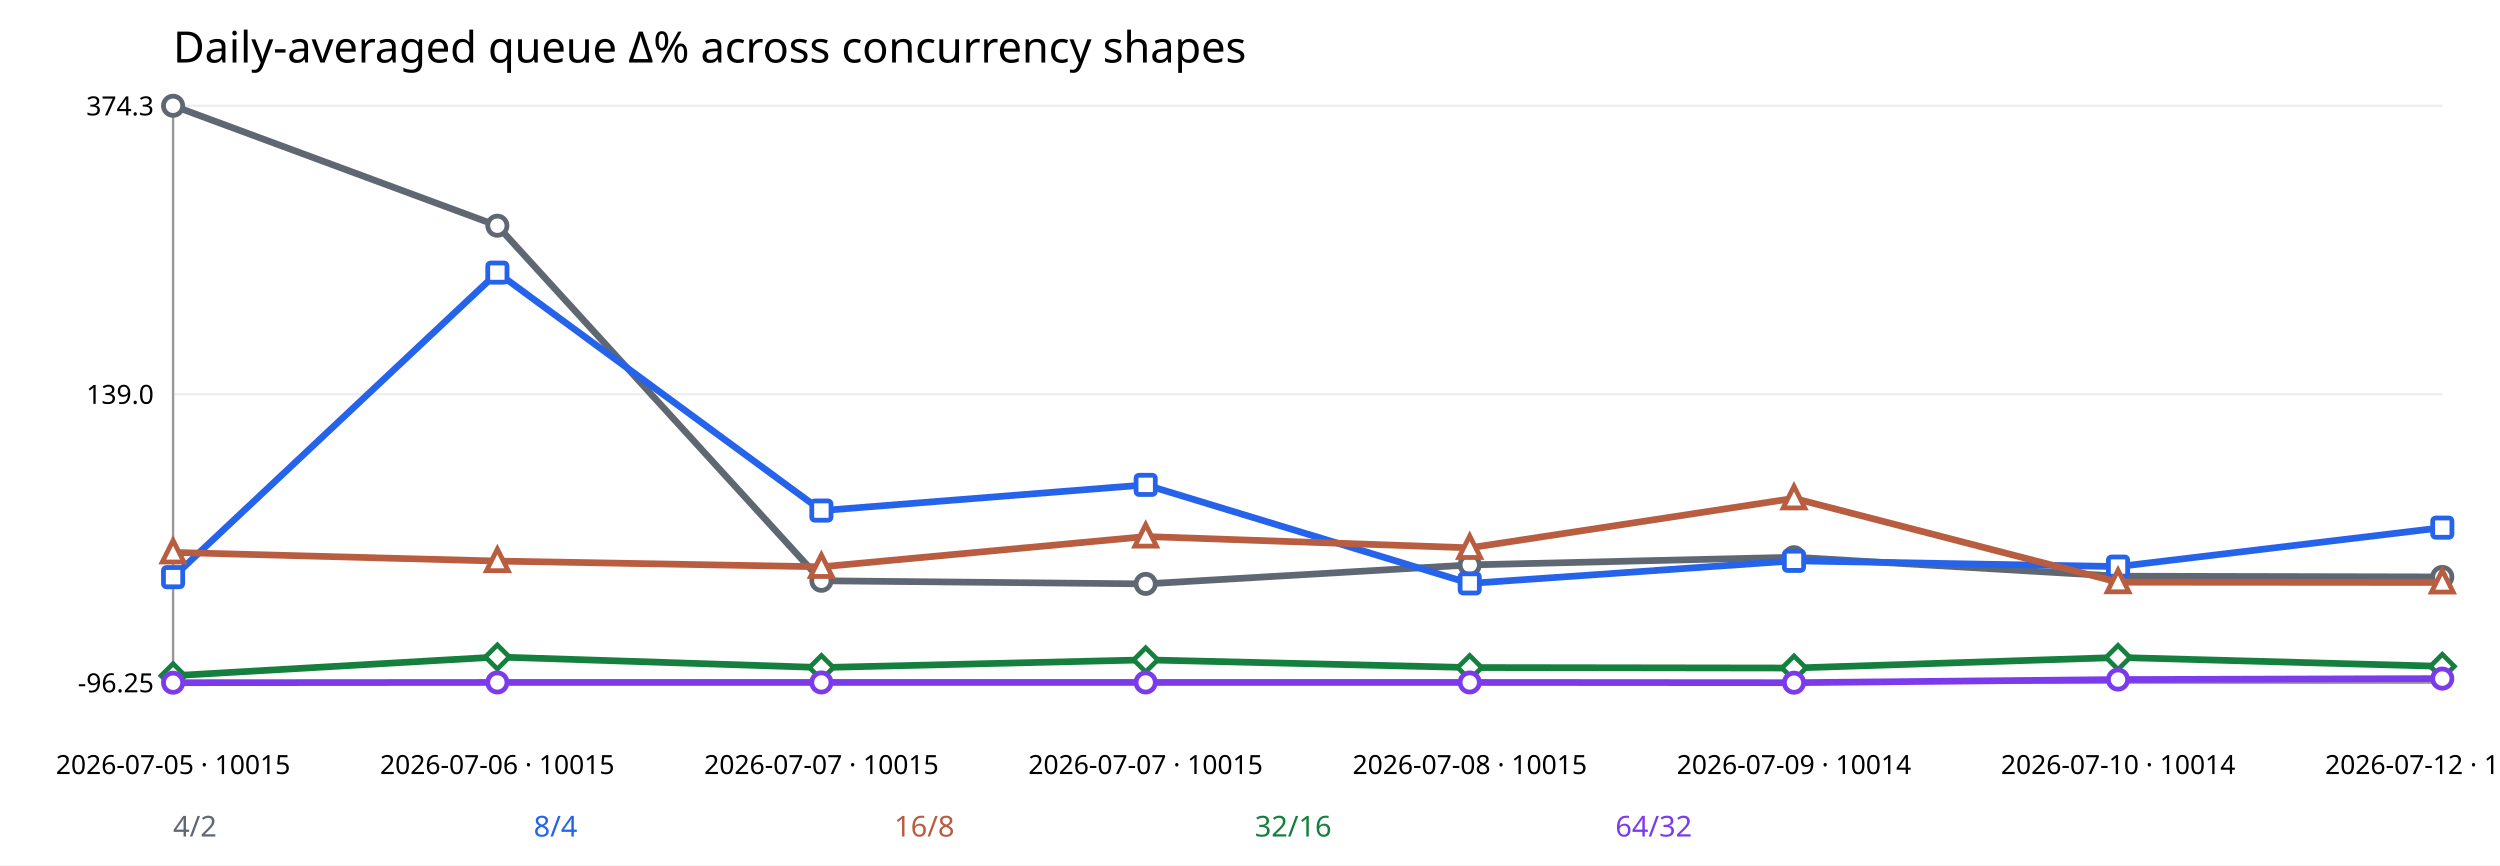
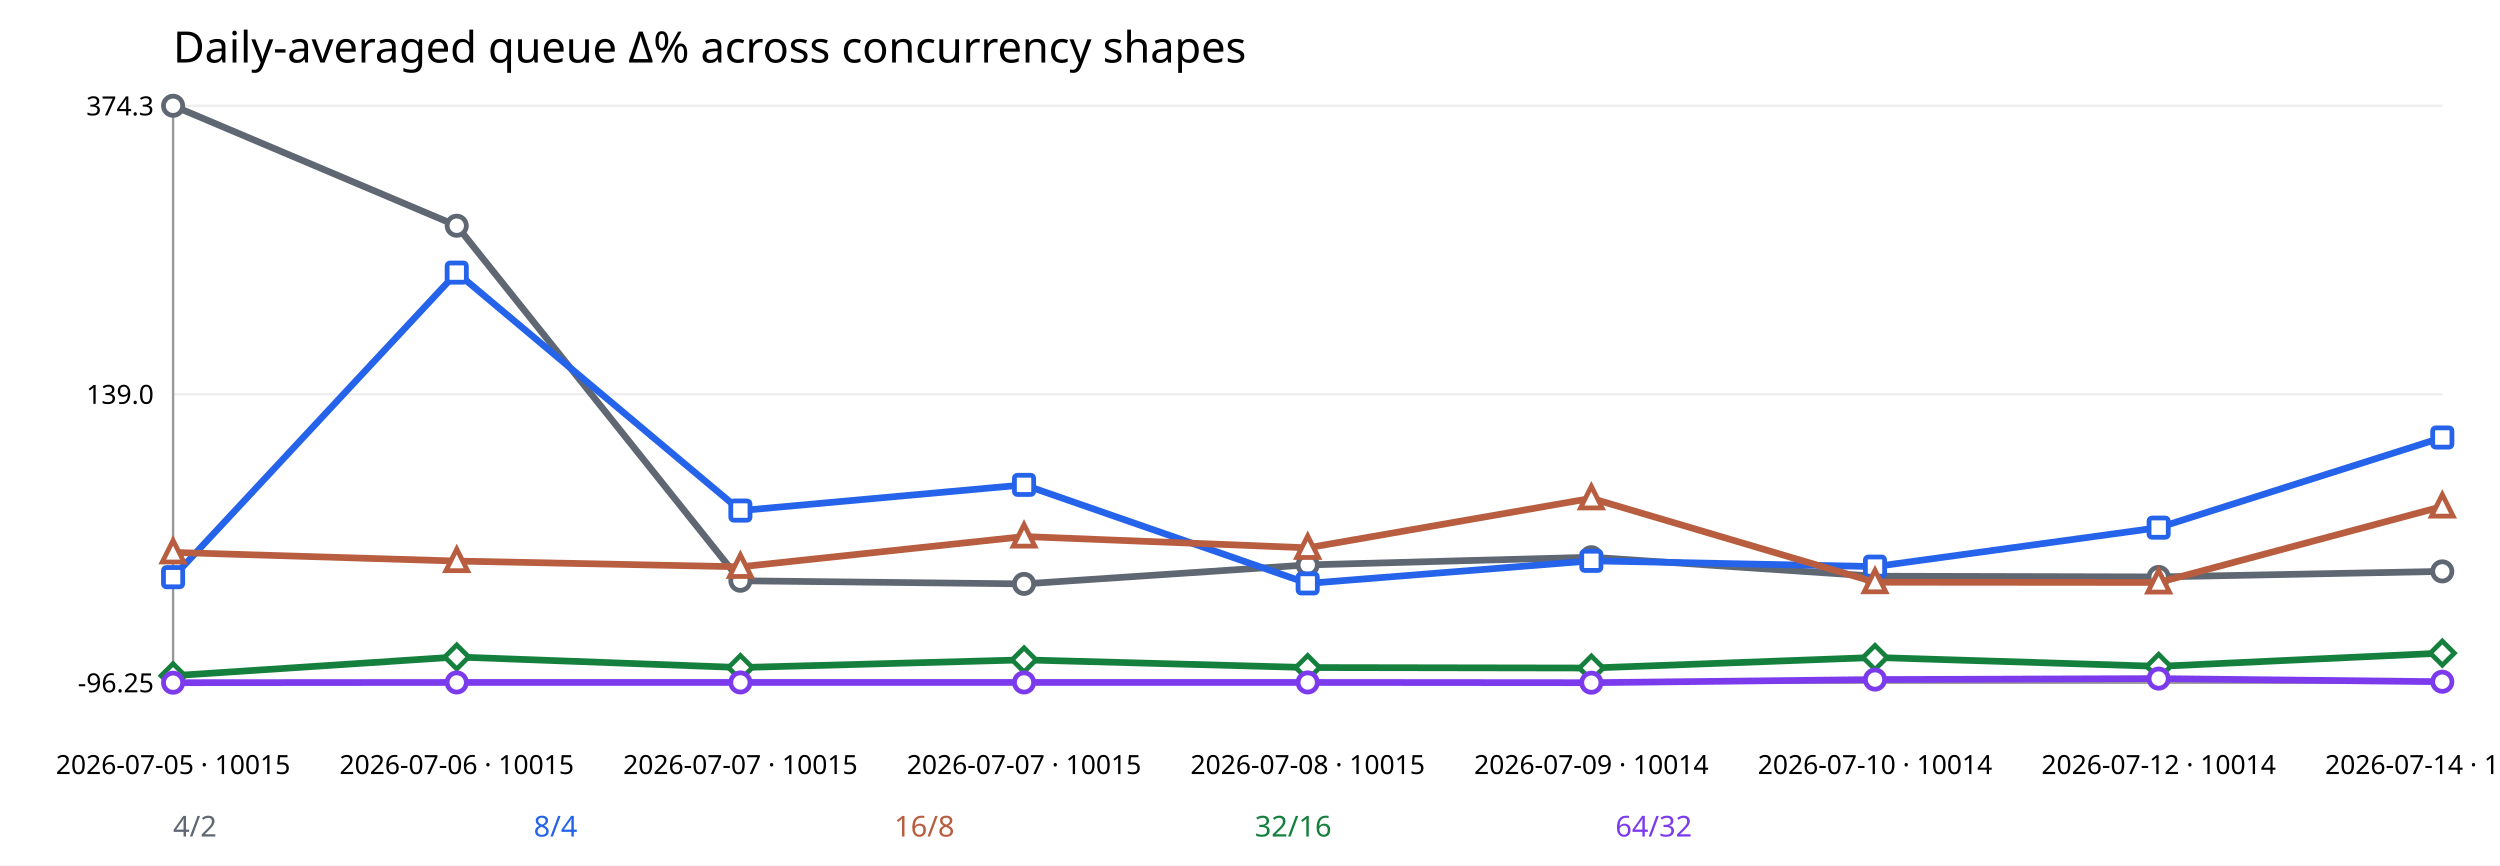
<svg xmlns="http://www.w3.org/2000/svg" width="1040" height="360" viewBox="0 0 1040 360">
  <rect width="100%" height="100%" fill="white" />
  <text x="72" y="26" font-size="18" font-family="sans-serif">Daily-averaged queue Δ% across concurrency shapes</text>
  <line x1="72" y1="284.0" x2="1016" y2="284.0" stroke="#eee" />
  <text x="64" y="288.0" text-anchor="end" font-size="11" font-family="sans-serif">-96.25</text>
  <line x1="72" y1="164.0" x2="1016" y2="164.0" stroke="#eee" />
  <text x="64" y="168.0" text-anchor="end" font-size="11" font-family="sans-serif">139.0</text>
  <line x1="72" y1="44.0" x2="1016" y2="44.0" stroke="#eee" />
  <text x="64" y="48.0" text-anchor="end" font-size="11" font-family="sans-serif">374.3</text>
  <line x1="72" y1="284" x2="1016" y2="284" stroke="#999" />
  <line x1="72" y1="44" x2="72" y2="284" stroke="#999" />
  <text x="72.0" y="322" text-anchor="middle" font-size="11" font-family="sans-serif">2026-07-05 · 10015</text>
-   <text x="206.857" y="322" text-anchor="middle" font-size="11" font-family="sans-serif">2026-07-06 · 10015</text>
-   <text x="341.714" y="322" text-anchor="middle" font-size="11" font-family="sans-serif">2026-07-07 · 10015</text>
-   <text x="476.571" y="322" text-anchor="middle" font-size="11" font-family="sans-serif">2026-07-07 · 10015</text>
-   <text x="611.429" y="322" text-anchor="middle" font-size="11" font-family="sans-serif">2026-07-08 · 10015</text>
-   <text x="746.286" y="322" text-anchor="middle" font-size="11" font-family="sans-serif">2026-07-09 · 10014</text>
-   <text x="881.143" y="322" text-anchor="middle" font-size="11" font-family="sans-serif">2026-07-10 · 10014</text>
-   <text x="1016.0" y="322" text-anchor="middle" font-size="11" font-family="sans-serif">2026-07-12 · 10014</text>
-   <polyline fill="none" stroke="#5f6773" stroke-width="2.8" stroke-linecap="round" stroke-linejoin="round" points="72.0,44.0 206.9,93.9 341.7,241.6 476.6,242.9 611.4,235.0 746.3,231.8 881.1,239.7 1016.0,240.0" />
+   <text x="190.0" y="322" text-anchor="middle" font-size="11" font-family="sans-serif">2026-07-06 · 10015</text>
+   <text x="308.0" y="322" text-anchor="middle" font-size="11" font-family="sans-serif">2026-07-07 · 10015</text>
+   <text x="426.0" y="322" text-anchor="middle" font-size="11" font-family="sans-serif">2026-07-07 · 10015</text>
+   <text x="544.0" y="322" text-anchor="middle" font-size="11" font-family="sans-serif">2026-07-08 · 10015</text>
+   <text x="662.0" y="322" text-anchor="middle" font-size="11" font-family="sans-serif">2026-07-09 · 10014</text>
+   <text x="780.0" y="322" text-anchor="middle" font-size="11" font-family="sans-serif">2026-07-10 · 10014</text>
+   <text x="898.0" y="322" text-anchor="middle" font-size="11" font-family="sans-serif">2026-07-12 · 10014</text>
+   <text x="1016.0" y="322" text-anchor="middle" font-size="11" font-family="sans-serif">2026-07-14 · 10014</text>
+   <polyline fill="none" stroke="#5f6773" stroke-width="2.8" stroke-linecap="round" stroke-linejoin="round" points="72.0,44.0 190.0,93.9 308.0,241.6 426.0,242.9 544.0,235.0 662.0,231.8 780.0,239.7 898.0,240.0 1016.0,237.7" />
  <circle cx="72.0" cy="44.0" r="4" fill="white" stroke="#5f6773" stroke-width="2" />
-   <circle cx="206.9" cy="93.9" r="4" fill="white" stroke="#5f6773" stroke-width="2" />
-   <circle cx="341.7" cy="241.6" r="4" fill="white" stroke="#5f6773" stroke-width="2" />
-   <circle cx="476.6" cy="242.9" r="4" fill="white" stroke="#5f6773" stroke-width="2" />
-   <circle cx="611.4" cy="235.0" r="4" fill="white" stroke="#5f6773" stroke-width="2" />
-   <circle cx="746.3" cy="231.8" r="4" fill="white" stroke="#5f6773" stroke-width="2" />
-   <circle cx="881.1" cy="239.7" r="4" fill="white" stroke="#5f6773" stroke-width="2" />
-   <circle cx="1016.0" cy="240.0" r="4" fill="white" stroke="#5f6773" stroke-width="2" />
+   <circle cx="190.0" cy="93.9" r="4" fill="white" stroke="#5f6773" stroke-width="2" />
+   <circle cx="308.0" cy="241.6" r="4" fill="white" stroke="#5f6773" stroke-width="2" />
+   <circle cx="426.0" cy="242.9" r="4" fill="white" stroke="#5f6773" stroke-width="2" />
+   <circle cx="544.0" cy="235.0" r="4" fill="white" stroke="#5f6773" stroke-width="2" />
+   <circle cx="662.0" cy="231.8" r="4" fill="white" stroke="#5f6773" stroke-width="2" />
+   <circle cx="780.0" cy="239.7" r="4" fill="white" stroke="#5f6773" stroke-width="2" />
+   <circle cx="898.0" cy="240.0" r="4" fill="white" stroke="#5f6773" stroke-width="2" />
+   <circle cx="1016.0" cy="237.7" r="4" fill="white" stroke="#5f6773" stroke-width="2" />
  <text x="72" y="348" font-size="12" fill="#5f6773" font-family="sans-serif">4/2</text>
-   <polyline fill="none" stroke="#2563eb" stroke-width="2.8" stroke-linecap="round" stroke-linejoin="round" points="72.0,240.1 206.9,113.4 341.7,212.4 476.6,201.7 611.4,242.7 746.3,233.3 881.1,235.7 1016.0,219.5" />
+   <polyline fill="none" stroke="#2563eb" stroke-width="2.8" stroke-linecap="round" stroke-linejoin="round" points="72.0,240.1 190.0,113.4 308.0,212.4 426.0,201.7 544.0,242.7 662.0,233.3 780.0,235.7 898.0,219.5 1016.0,182.0" />
  <rect x="68.0" y="236.1" width="8" height="8" rx="1.2" fill="white" stroke="#2563eb" stroke-width="2" />
-   <rect x="202.9" y="109.4" width="8" height="8" rx="1.2" fill="white" stroke="#2563eb" stroke-width="2" />
-   <rect x="337.7" y="208.4" width="8" height="8" rx="1.2" fill="white" stroke="#2563eb" stroke-width="2" />
-   <rect x="472.6" y="197.7" width="8" height="8" rx="1.2" fill="white" stroke="#2563eb" stroke-width="2" />
-   <rect x="607.4" y="238.7" width="8" height="8" rx="1.2" fill="white" stroke="#2563eb" stroke-width="2" />
-   <rect x="742.3" y="229.3" width="8" height="8" rx="1.2" fill="white" stroke="#2563eb" stroke-width="2" />
-   <rect x="877.1" y="231.7" width="8" height="8" rx="1.2" fill="white" stroke="#2563eb" stroke-width="2" />
-   <rect x="1012.0" y="215.5" width="8" height="8" rx="1.2" fill="white" stroke="#2563eb" stroke-width="2" />
+   <rect x="186.0" y="109.4" width="8" height="8" rx="1.2" fill="white" stroke="#2563eb" stroke-width="2" />
+   <rect x="304.0" y="208.4" width="8" height="8" rx="1.2" fill="white" stroke="#2563eb" stroke-width="2" />
+   <rect x="422.0" y="197.7" width="8" height="8" rx="1.2" fill="white" stroke="#2563eb" stroke-width="2" />
+   <rect x="540.0" y="238.7" width="8" height="8" rx="1.2" fill="white" stroke="#2563eb" stroke-width="2" />
+   <rect x="658.0" y="229.3" width="8" height="8" rx="1.2" fill="white" stroke="#2563eb" stroke-width="2" />
+   <rect x="776.0" y="231.7" width="8" height="8" rx="1.2" fill="white" stroke="#2563eb" stroke-width="2" />
+   <rect x="894.0" y="215.5" width="8" height="8" rx="1.2" fill="white" stroke="#2563eb" stroke-width="2" />
+   <rect x="1012.0" y="178.0" width="8" height="8" rx="1.2" fill="white" stroke="#2563eb" stroke-width="2" />
  <text x="222" y="348" font-size="12" fill="#2563eb" font-family="sans-serif">8/4</text>
-   <polyline fill="none" stroke="#b85d3f" stroke-width="2.8" stroke-linecap="round" stroke-linejoin="round" points="72.0,229.8 206.9,233.4 341.7,235.8 476.6,223.2 611.4,227.9 746.3,207.3 881.1,242.2 1016.0,242.3" />
+   <polyline fill="none" stroke="#b85d3f" stroke-width="2.8" stroke-linecap="round" stroke-linejoin="round" points="72.0,229.8 190.0,233.4 308.0,235.8 426.0,223.2 544.0,227.9 662.0,207.3 780.0,242.2 898.0,242.3 1016.0,210.7" />
  <polygon points="72.0,224.8 67.5,233.8 76.5,233.8" fill="white" stroke="#b85d3f" stroke-width="2" />
-   <polygon points="206.9,228.4 202.4,237.4 211.4,237.4" fill="white" stroke="#b85d3f" stroke-width="2" />
-   <polygon points="341.7,230.8 337.2,239.8 346.2,239.8" fill="white" stroke="#b85d3f" stroke-width="2" />
-   <polygon points="476.6,218.2 472.1,227.2 481.1,227.2" fill="white" stroke="#b85d3f" stroke-width="2" />
-   <polygon points="611.4,222.9 606.9,231.9 615.9,231.9" fill="white" stroke="#b85d3f" stroke-width="2" />
-   <polygon points="746.3,202.3 741.8,211.3 750.8,211.3" fill="white" stroke="#b85d3f" stroke-width="2" />
-   <polygon points="881.1,237.2 876.6,246.2 885.6,246.2" fill="white" stroke="#b85d3f" stroke-width="2" />
-   <polygon points="1016.0,237.3 1011.5,246.3 1020.5,246.3" fill="white" stroke="#b85d3f" stroke-width="2" />
+   <polygon points="190.0,228.4 185.5,237.4 194.5,237.4" fill="white" stroke="#b85d3f" stroke-width="2" />
+   <polygon points="308.0,230.8 303.5,239.8 312.5,239.8" fill="white" stroke="#b85d3f" stroke-width="2" />
+   <polygon points="426.0,218.2 421.5,227.2 430.5,227.2" fill="white" stroke="#b85d3f" stroke-width="2" />
+   <polygon points="544.0,222.9 539.5,231.9 548.5,231.9" fill="white" stroke="#b85d3f" stroke-width="2" />
+   <polygon points="662.0,202.3 657.5,211.3 666.5,211.3" fill="white" stroke="#b85d3f" stroke-width="2" />
+   <polygon points="780.0,237.2 775.5,246.2 784.5,246.2" fill="white" stroke="#b85d3f" stroke-width="2" />
+   <polygon points="898.0,237.3 893.5,246.3 902.5,246.3" fill="white" stroke="#b85d3f" stroke-width="2" />
+   <polygon points="1016.0,205.7 1011.5,214.7 1020.5,214.7" fill="white" stroke="#b85d3f" stroke-width="2" />
  <text x="372" y="348" font-size="12" fill="#b85d3f" font-family="sans-serif">16/8</text>
-   <polyline fill="none" stroke="#15803d" stroke-width="2.8" stroke-linecap="round" stroke-linejoin="round" points="72.0,281.1 206.9,273.3 341.7,277.7 476.6,274.5 611.4,277.7 746.3,277.9 881.1,273.5 1016.0,277.2" />
+   <polyline fill="none" stroke="#15803d" stroke-width="2.8" stroke-linecap="round" stroke-linejoin="round" points="72.0,281.1 190.0,273.3 308.0,277.7 426.0,274.5 544.0,277.7 662.0,277.9 780.0,273.5 898.0,277.2 1016.0,271.7" />
  <polygon points="72.0,276.1 67.0,281.1 72.0,286.1 77.0,281.1" fill="white" stroke="#15803d" stroke-width="2" />
-   <polygon points="206.9,268.3 201.9,273.3 206.9,278.3 211.9,273.3" fill="white" stroke="#15803d" stroke-width="2" />
-   <polygon points="341.7,272.7 336.7,277.7 341.7,282.7 346.7,277.7" fill="white" stroke="#15803d" stroke-width="2" />
-   <polygon points="476.6,269.5 471.6,274.5 476.6,279.5 481.6,274.5" fill="white" stroke="#15803d" stroke-width="2" />
-   <polygon points="611.4,272.7 606.4,277.7 611.4,282.7 616.4,277.7" fill="white" stroke="#15803d" stroke-width="2" />
-   <polygon points="746.3,272.9 741.3,277.9 746.3,282.9 751.3,277.9" fill="white" stroke="#15803d" stroke-width="2" />
-   <polygon points="881.1,268.5 876.1,273.5 881.1,278.5 886.1,273.5" fill="white" stroke="#15803d" stroke-width="2" />
-   <polygon points="1016.0,272.2 1011.0,277.2 1016.0,282.2 1021.0,277.2" fill="white" stroke="#15803d" stroke-width="2" />
+   <polygon points="190.0,268.3 185.0,273.3 190.0,278.3 195.0,273.3" fill="white" stroke="#15803d" stroke-width="2" />
+   <polygon points="308.0,272.7 303.0,277.7 308.0,282.7 313.0,277.7" fill="white" stroke="#15803d" stroke-width="2" />
+   <polygon points="426.0,269.5 421.0,274.5 426.0,279.5 431.0,274.5" fill="white" stroke="#15803d" stroke-width="2" />
+   <polygon points="544.0,272.7 539.0,277.7 544.0,282.7 549.0,277.7" fill="white" stroke="#15803d" stroke-width="2" />
+   <polygon points="662.0,272.9 657.0,277.9 662.0,282.9 667.0,277.9" fill="white" stroke="#15803d" stroke-width="2" />
+   <polygon points="780.0,268.5 775.0,273.5 780.0,278.5 785.0,273.5" fill="white" stroke="#15803d" stroke-width="2" />
+   <polygon points="898.0,272.2 893.0,277.2 898.0,282.2 903.0,277.2" fill="white" stroke="#15803d" stroke-width="2" />
+   <polygon points="1016.0,266.7 1011.0,271.7 1016.0,276.7 1021.0,271.7" fill="white" stroke="#15803d" stroke-width="2" />
  <text x="522" y="348" font-size="12" fill="#15803d" font-family="sans-serif">32/16</text>
-   <polyline fill="none" stroke="#7c3aed" stroke-width="2.8" stroke-linecap="round" stroke-linejoin="round" points="72.0,284.0 206.9,283.9 341.7,283.9 476.6,283.9 611.4,283.9 746.3,284.0 881.1,282.7 1016.0,282.3" />
+   <polyline fill="none" stroke="#7c3aed" stroke-width="2.8" stroke-linecap="round" stroke-linejoin="round" points="72.0,284.0 190.0,283.9 308.0,283.9 426.0,283.9 544.0,283.9 662.0,284.0 780.0,282.7 898.0,282.3 1016.0,283.6" />
  <circle cx="72.0" cy="284.0" r="4" fill="white" stroke="#7c3aed" stroke-width="2" />
-   <circle cx="206.9" cy="283.9" r="4" fill="white" stroke="#7c3aed" stroke-width="2" />
-   <circle cx="341.7" cy="283.9" r="4" fill="white" stroke="#7c3aed" stroke-width="2" />
-   <circle cx="476.6" cy="283.9" r="4" fill="white" stroke="#7c3aed" stroke-width="2" />
-   <circle cx="611.4" cy="283.9" r="4" fill="white" stroke="#7c3aed" stroke-width="2" />
-   <circle cx="746.3" cy="284.0" r="4" fill="white" stroke="#7c3aed" stroke-width="2" />
-   <circle cx="881.1" cy="282.7" r="4" fill="white" stroke="#7c3aed" stroke-width="2" />
-   <circle cx="1016.0" cy="282.3" r="4" fill="white" stroke="#7c3aed" stroke-width="2" />
+   <circle cx="190.0" cy="283.9" r="4" fill="white" stroke="#7c3aed" stroke-width="2" />
+   <circle cx="308.0" cy="283.9" r="4" fill="white" stroke="#7c3aed" stroke-width="2" />
+   <circle cx="426.0" cy="283.9" r="4" fill="white" stroke="#7c3aed" stroke-width="2" />
+   <circle cx="544.0" cy="283.9" r="4" fill="white" stroke="#7c3aed" stroke-width="2" />
+   <circle cx="662.0" cy="284.0" r="4" fill="white" stroke="#7c3aed" stroke-width="2" />
+   <circle cx="780.0" cy="282.7" r="4" fill="white" stroke="#7c3aed" stroke-width="2" />
+   <circle cx="898.0" cy="282.3" r="4" fill="white" stroke="#7c3aed" stroke-width="2" />
+   <circle cx="1016.0" cy="283.6" r="4" fill="white" stroke="#7c3aed" stroke-width="2" />
  <text x="672" y="348" font-size="12" fill="#7c3aed" font-family="sans-serif">64/32</text>
</svg>
